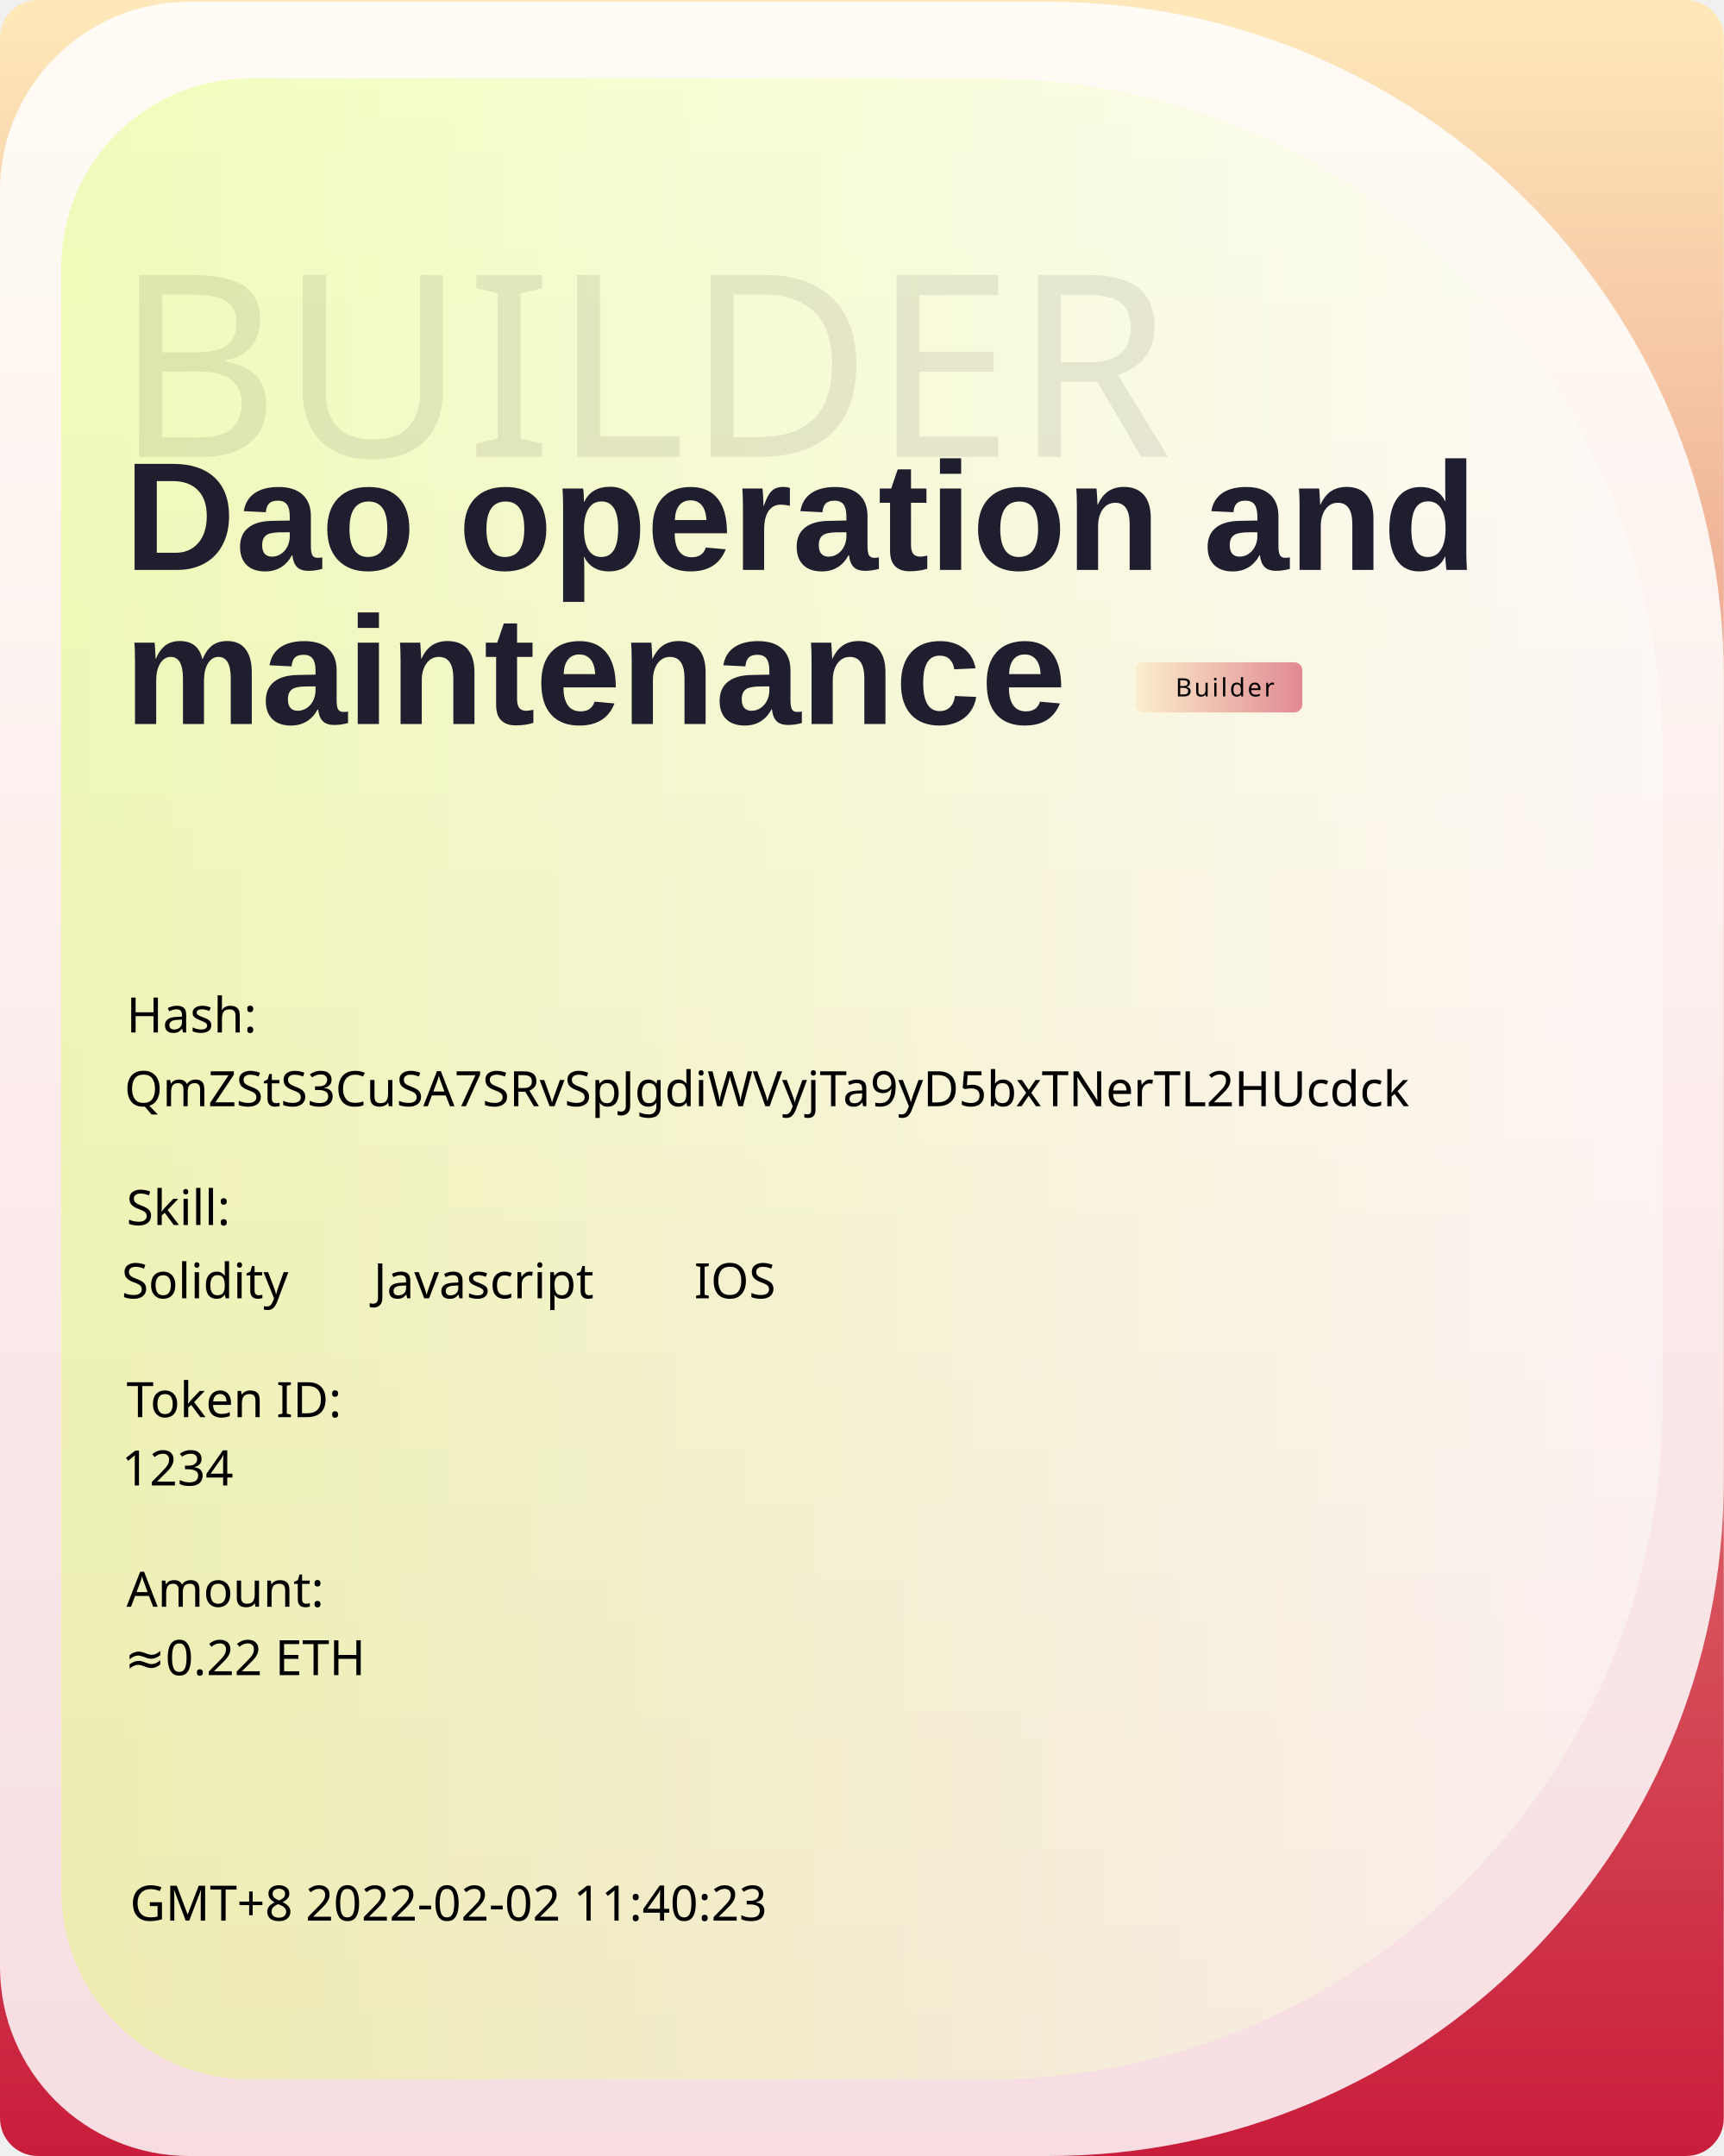
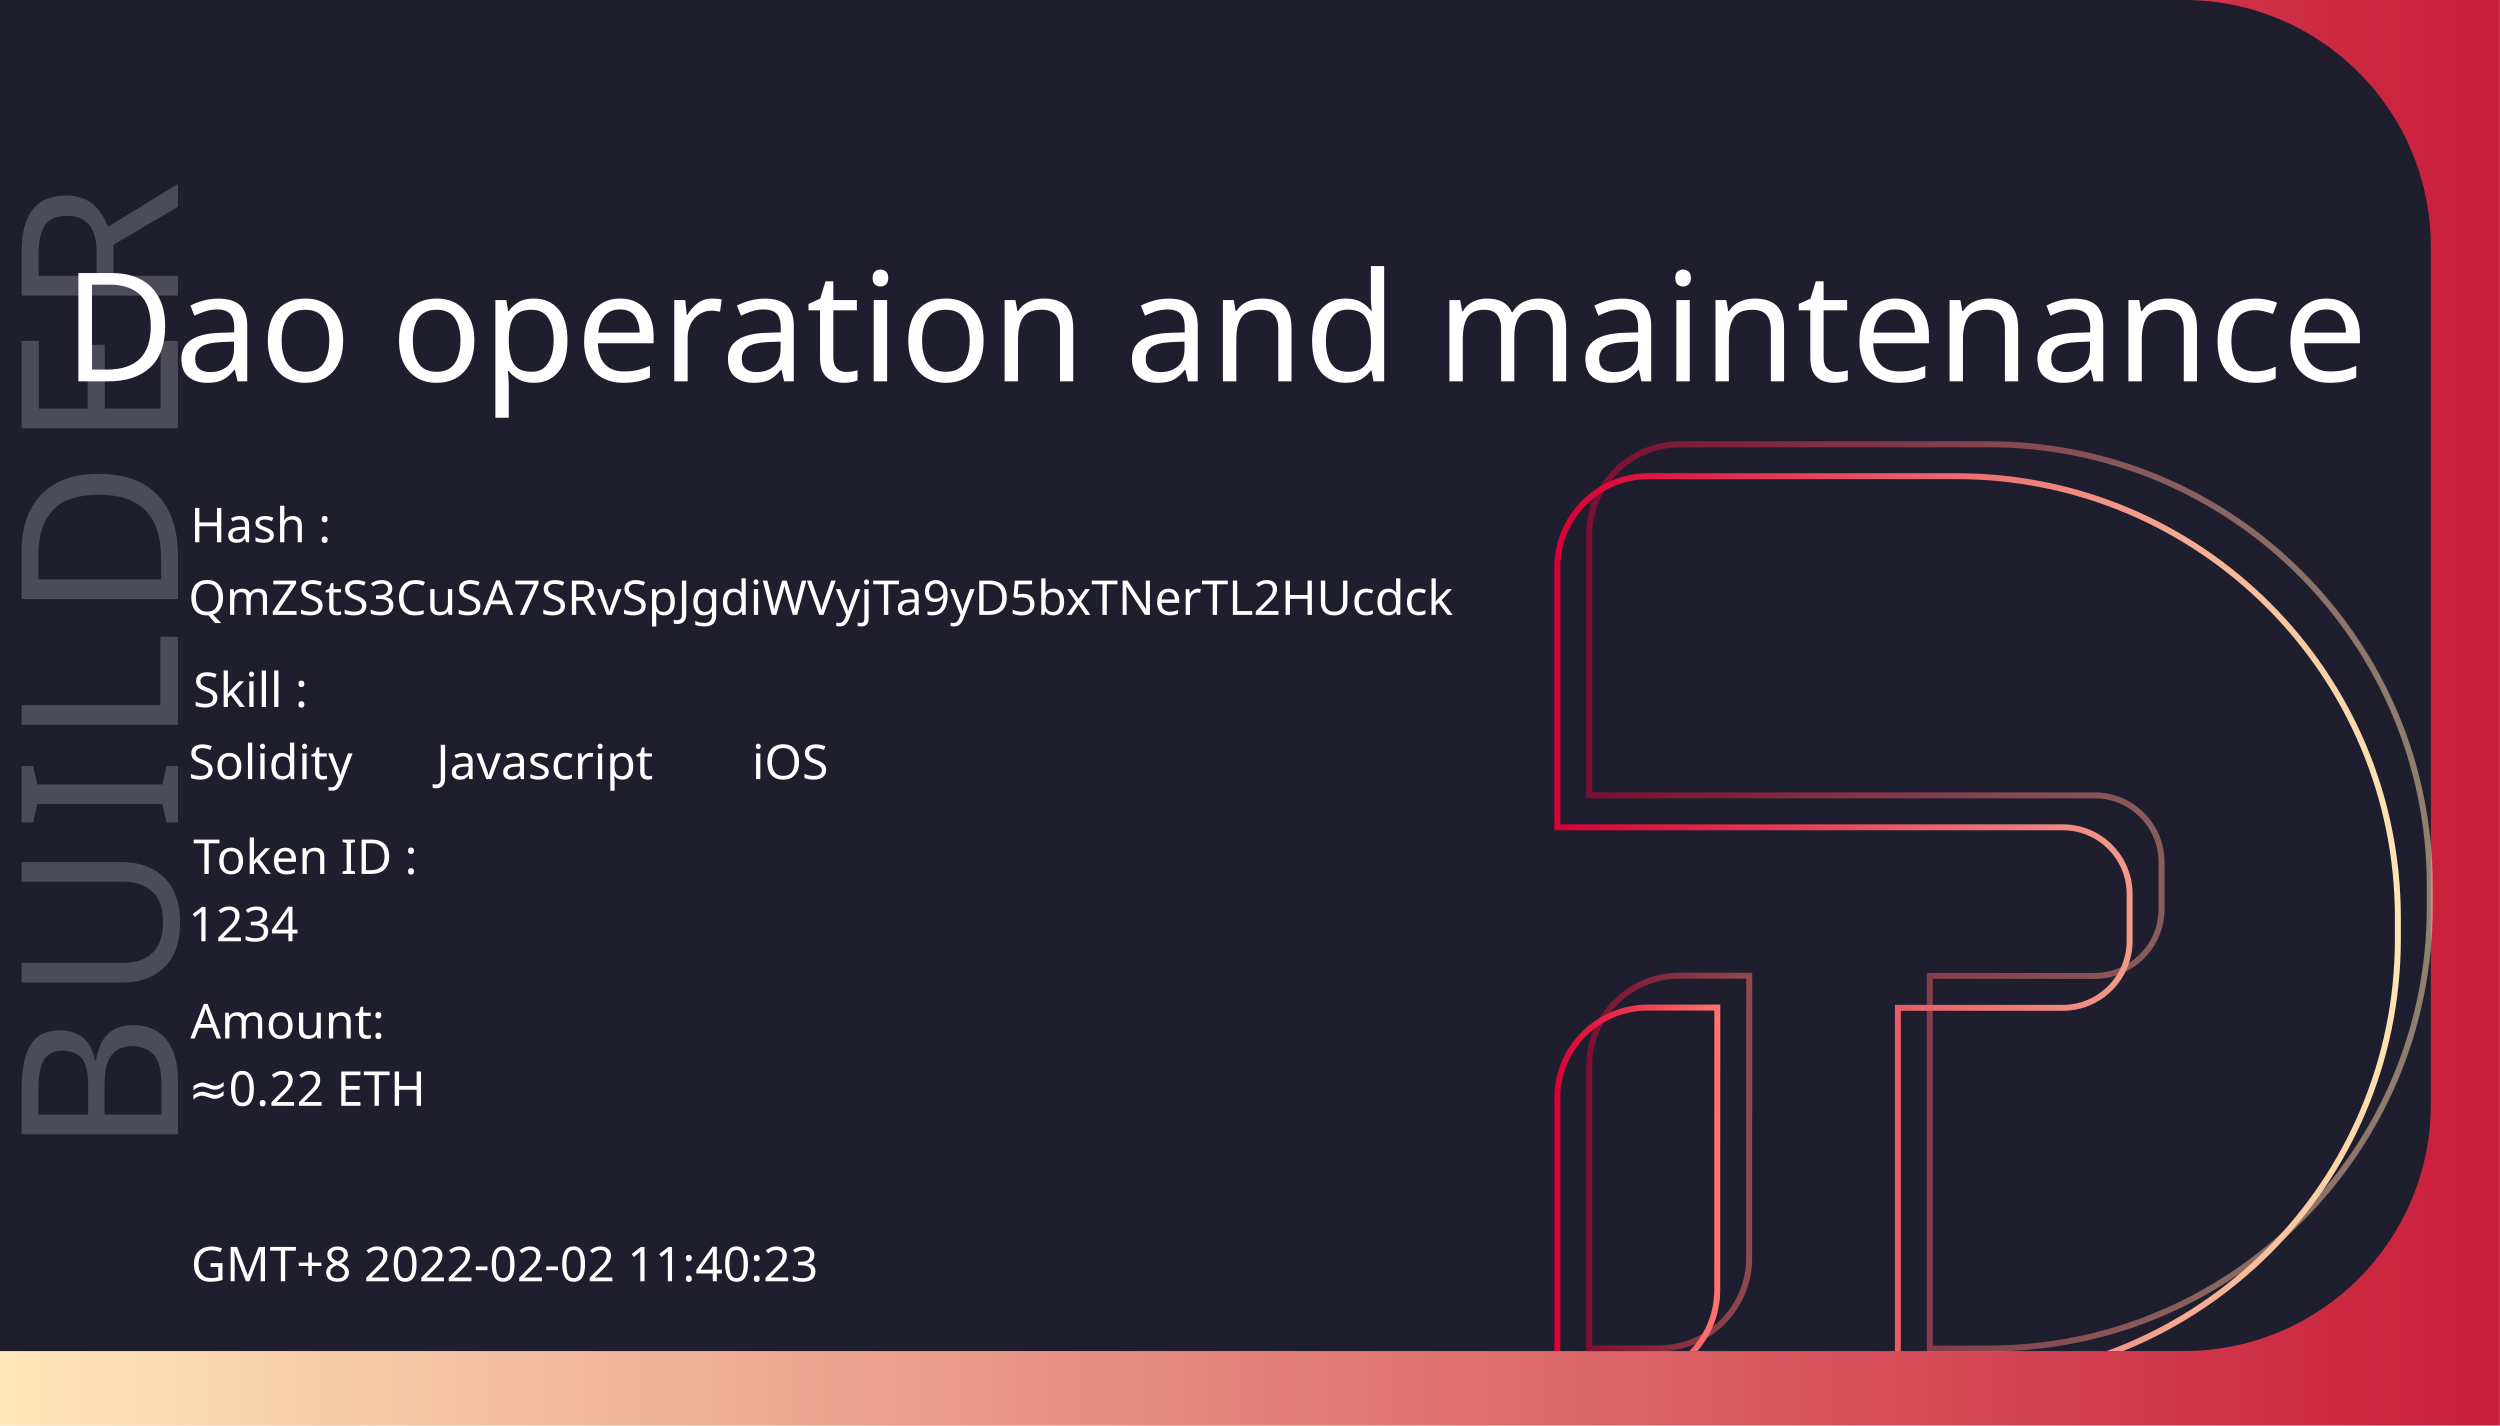
- <svg xmlns="http://www.w3.org/2000/svg" xmlns:xlink="http://www.w3.org/1999/xlink" id="l1" data-name="l 1" viewBox="0 0 319 399">
+ <svg xmlns="http://www.w3.org/2000/svg" xmlns:xlink="http://www.w3.org/1999/xlink" id="l1" data-name="L1" viewBox="0 0 470 268">
  <defs>
    <style>
-       .c-2{fill:#fff;opacity:0.85;}.c-3{opacity:0.4;}.c-4{fill:url(#a9);}.c-5{font-size:28.52px;fill:#1f1e2e;font-family:Arial-BoldMT, Arial;font-weight:700;}.c-6{opacity:0.5;}.c-7{fill-rule:evenodd;fill:url(#a_4);}.c-8{isolation:isolate;font-size:4.68px;font-family:PingFangSC-Regular, PingFang SC;letter-spacing:0.09em;}.c-10,.c-9{font-size:9.04px;}.c-9{font-family:PingFangSC-Light, PingFang SC;}.c-10{font-family:PingFangSC-Medium, PingFang SC;}.c-11{opacity:0.08;font-size:47.13px;font-family:PingFangSC-Semibold, PingFang SC;}
+       .c1,.c10,.c12,.c13,.c9{fill:none;}.c2{fill:url(#a4);}.c3{fill:#1f1e2e;}.c4{opacity:0.2;font-size:41.17px;letter-spacing:0.05em;}.c4,.c5,.c6,.c7{fill:#fff;}.c4,.c5{font-family:PingFangSC-Semibold-GBpc-EUC-H, PingFang SC;}.c5{font-size:28.52px;}.c6,.c7{font-size:9.04px;}.c6{font-family:PingFangSC-Light-GBpc-EUC-H, PingFang SC;}.c7{font-family:PingFangSC-Medium-GBpc-EUC-H, PingFang SC;}.c8{opacity:0.5;}.c10,.c12,.c13,.c9{stroke-miterlimit:10;stroke-width:1.12px;}.c9{stroke:url(#b3);}.c10{stroke:url(#b4);}.c11{clip-path:url(#clip-path);}.c12{stroke:url(#b6);}.c13{stroke:url(#b5);}
    </style>
-     <linearGradient id="a7" x1="159.5" y1="3.99" x2="159.5" y2="398.06" gradientUnits="userSpaceOnUse">
+     <linearGradient id="a4" x1="1.42" y1="134" x2="468.44" y2="134" gradientUnits="userSpaceOnUse">
      <stop offset="0" stop-color="#fee7b9" />
      <stop offset="1" stop-color="#c91d3b" />
    </linearGradient>
-     <linearGradient id="a9" x1="11.34" y1="199.66" x2="307.66" y2="199.66" gradientUnits="userSpaceOnUse">
-       <stop offset="0" stop-color="#dcff65" />
-       <stop offset="1" stop-color="#fff" />
+     <linearGradient id="b3" x1="298.21" y1="218.48" x2="329.4" y2="218.48" gradientUnits="userSpaceOnUse">
+       <stop offset="0.01" stop-color="#da0035" />
+       <stop offset="0.99" stop-color="#ff766e" />
+       <stop offset="1" stop-color="#ff776f" />
    </linearGradient>
-     <linearGradient id="a_4" x1="210.14" y1="127.21" x2="241" y2="127.21" xlink:href="#a7" />
+     <linearGradient id="b4" x1="298.21" y1="168.51" x2="457.31" y2="168.51" gradientUnits="userSpaceOnUse">
+       <stop offset="0.01" stop-color="#da0035" />
+       <stop offset="0.52" stop-color="#ed7575" />
+       <stop offset="1" stop-color="#ffe6b2" />
+     </linearGradient>
+     <clipPath id="clip-path">
+       <path class="c1" d="M0,0H410.59A46.41,46.41,0,0,1,457,46.41V207.59A46.41,46.41,0,0,1,410.59,254H0a0,0,0,0,1,0,0V0A0,0,0,0,1,0,0Z" />
+     </clipPath>
+     <linearGradient id="b6" x1="292.21" y1="224.48" x2="323.4" y2="224.48" xlink:href="#b3" />
+     <linearGradient id="b5" x1="292.21" y1="174.51" x2="451.31" y2="174.51" xlink:href="#b4" />
  </defs>
-   <rect fill="url(#a7" width="319" height="399" rx="7" />
-   <path class="c-2" d="M35,.33H194a125,125,0,0,1,125,125V274A125,125,0,0,1,194,399H35A35,35,0,0,1,0,364V35.33A35,35,0,0,1,35,.33Z" />
-   <g class="c-3">
-     <path class="c-4" d="M182.66,384.83H46.34a35,35,0,0,1-35-35V49.5a35,35,0,0,1,35-35H182.66a125,125,0,0,1,125,125V259.83A125,125,0,0,1,182.66,384.83Z" />
+   <rect class="c2" x="-0.01" width="469.99" height="268" />
+   <path class="c3" d="M410.59,254H0V0H410.59A46.41,46.41,0,0,1,457,46.41V207.59A46.41,46.41,0,0,1,410.59,254Z" />
+   <text class="c4" transform="translate(33.45 217.25) rotate(-90)">BUILDER</text>
+   <text class="c5" transform="translate(11.97 71.69)">Dao operation and maintenance</text>
+   <text class="c6" transform="translate(36.32 132.92)">Skill :</text>
+   <text class="c7" transform="translate(35.42 146.48)">Solidity</text>
+   <text class="c7" transform="translate(82.04 146.48)">Javascript</text>
+   <text class="c7" transform="translate(141.38 146.48)">iOS</text>
+   <text class="c6" transform="translate(36.32 164.3)">Token ID :</text>
+   <text class="c7" transform="translate(35.42 176.96)">1234</text>
+   <text class="c6" transform="translate(35.79 101.95)">Hash :</text>
+   <text class="c7" transform="translate(35.42 115.6)">QmZStS3CuSA7SRvSpJgdiWVyjTa9yD5bxTNerTL2HUcdck</text>
+   <text class="c6" transform="translate(35.79 195.23)">Amount:</text>
+   <text class="c7" transform="translate(35.42 207.89)">≈0.22 ETH</text>
+   <g class="c8">
+     <path class="c9" d="M328.84,236.5a17,17,0,0,1-17,17H298.77V200.43a17,17,0,0,1,17-17h13.08Z" />
+     <path class="c10" d="M373.76,83.52H315.91a17.14,17.14,0,0,0-17.14,17.14v48.87l.22,0H393.8a12.57,12.57,0,0,1,12.57,12.57v8.8a12.57,12.57,0,0,1-12.57,12.57h-31v70.06h11a83,83,0,0,0,83-83v-4A83,83,0,0,0,373.76,83.52Z" />
  </g>
-   <text class="c-5" transform="translate(23 105.47)">Dao operation and <tspan x="0" y="28.52">maintenance</tspan>
-   </text>
-   <g id="a-3" class="c-6">
-     <path class="c-7" d="M211.75,122.56h27.64a1.5,1.5,0,0,1,1.61,1.38v6.53a1.52,1.52,0,0,1-1.61,1.38H211.75a1.52,1.52,0,0,1-1.61-1.38v-6.53A1.5,1.5,0,0,1,211.75,122.56Z" />
+   <g class="c11">
+     <path class="c12" d="M322.84,242.5a17,17,0,0,1-17,17H292.77V206.43a17,17,0,0,1,17-17h13.08Z" />
  </g>
-   <g id="back-end-2">
-     <text class="c-8" transform="translate(217.53 128.88)">Builder</text>
+   <g class="c11">
+     <path class="c13" d="M367.76,89.52H309.91a17.14,17.14,0,0,0-17.14,17.14v48.87l.22,0H387.8a12.57,12.57,0,0,1,12.57,12.57v8.8a12.57,12.57,0,0,1-12.57,12.57h-31v70.06h11a83,83,0,0,0,83-83v-4A83,83,0,0,0,367.76,89.52Z" />
  </g>
-   <text class="c-9" transform="translate(23.41 226.71)">Skill:</text>
-   <text class="c-10" transform="translate(22.5 240.27)">Solidity</text>
-   <text class="c-10" transform="translate(69.12 240.27)">Javascript</text>
-   <text class="c-10" transform="translate(128.46 240.27)">IOS</text>
-   <text class="c-9" transform="translate(23.41 262.26)">Token ID:</text>
-   <text class="c-10" transform="translate(22.5 274.91)">1234</text>
-   <text class="c-9" transform="translate(24.05 355.44)">GMT+8 2022-02-02 11:40:23</text>
-   <text class="c-9" transform="translate(23.41 191.07)">Hash:</text>
-   <text class="c-10" transform="translate(23.03 204.72)">QmZStS3CuSA7SRvSpJgdiWVyjTa9yD5bxTNerTL2HUcdck</text>
-   <text class="c-9" transform="translate(23.41 297.36)">Amount:</text>
-   <text class="c-10" transform="translate(23.03 310.01)">≈0.22 ETH</text>
-   <text class="c-11" transform="translate(21.17 84.53)">BUILDER</text>
+   <text class="c6" transform="translate(35.91 240.88)">GMT+8 2022-02-02 11:40:23</text>
</svg>
